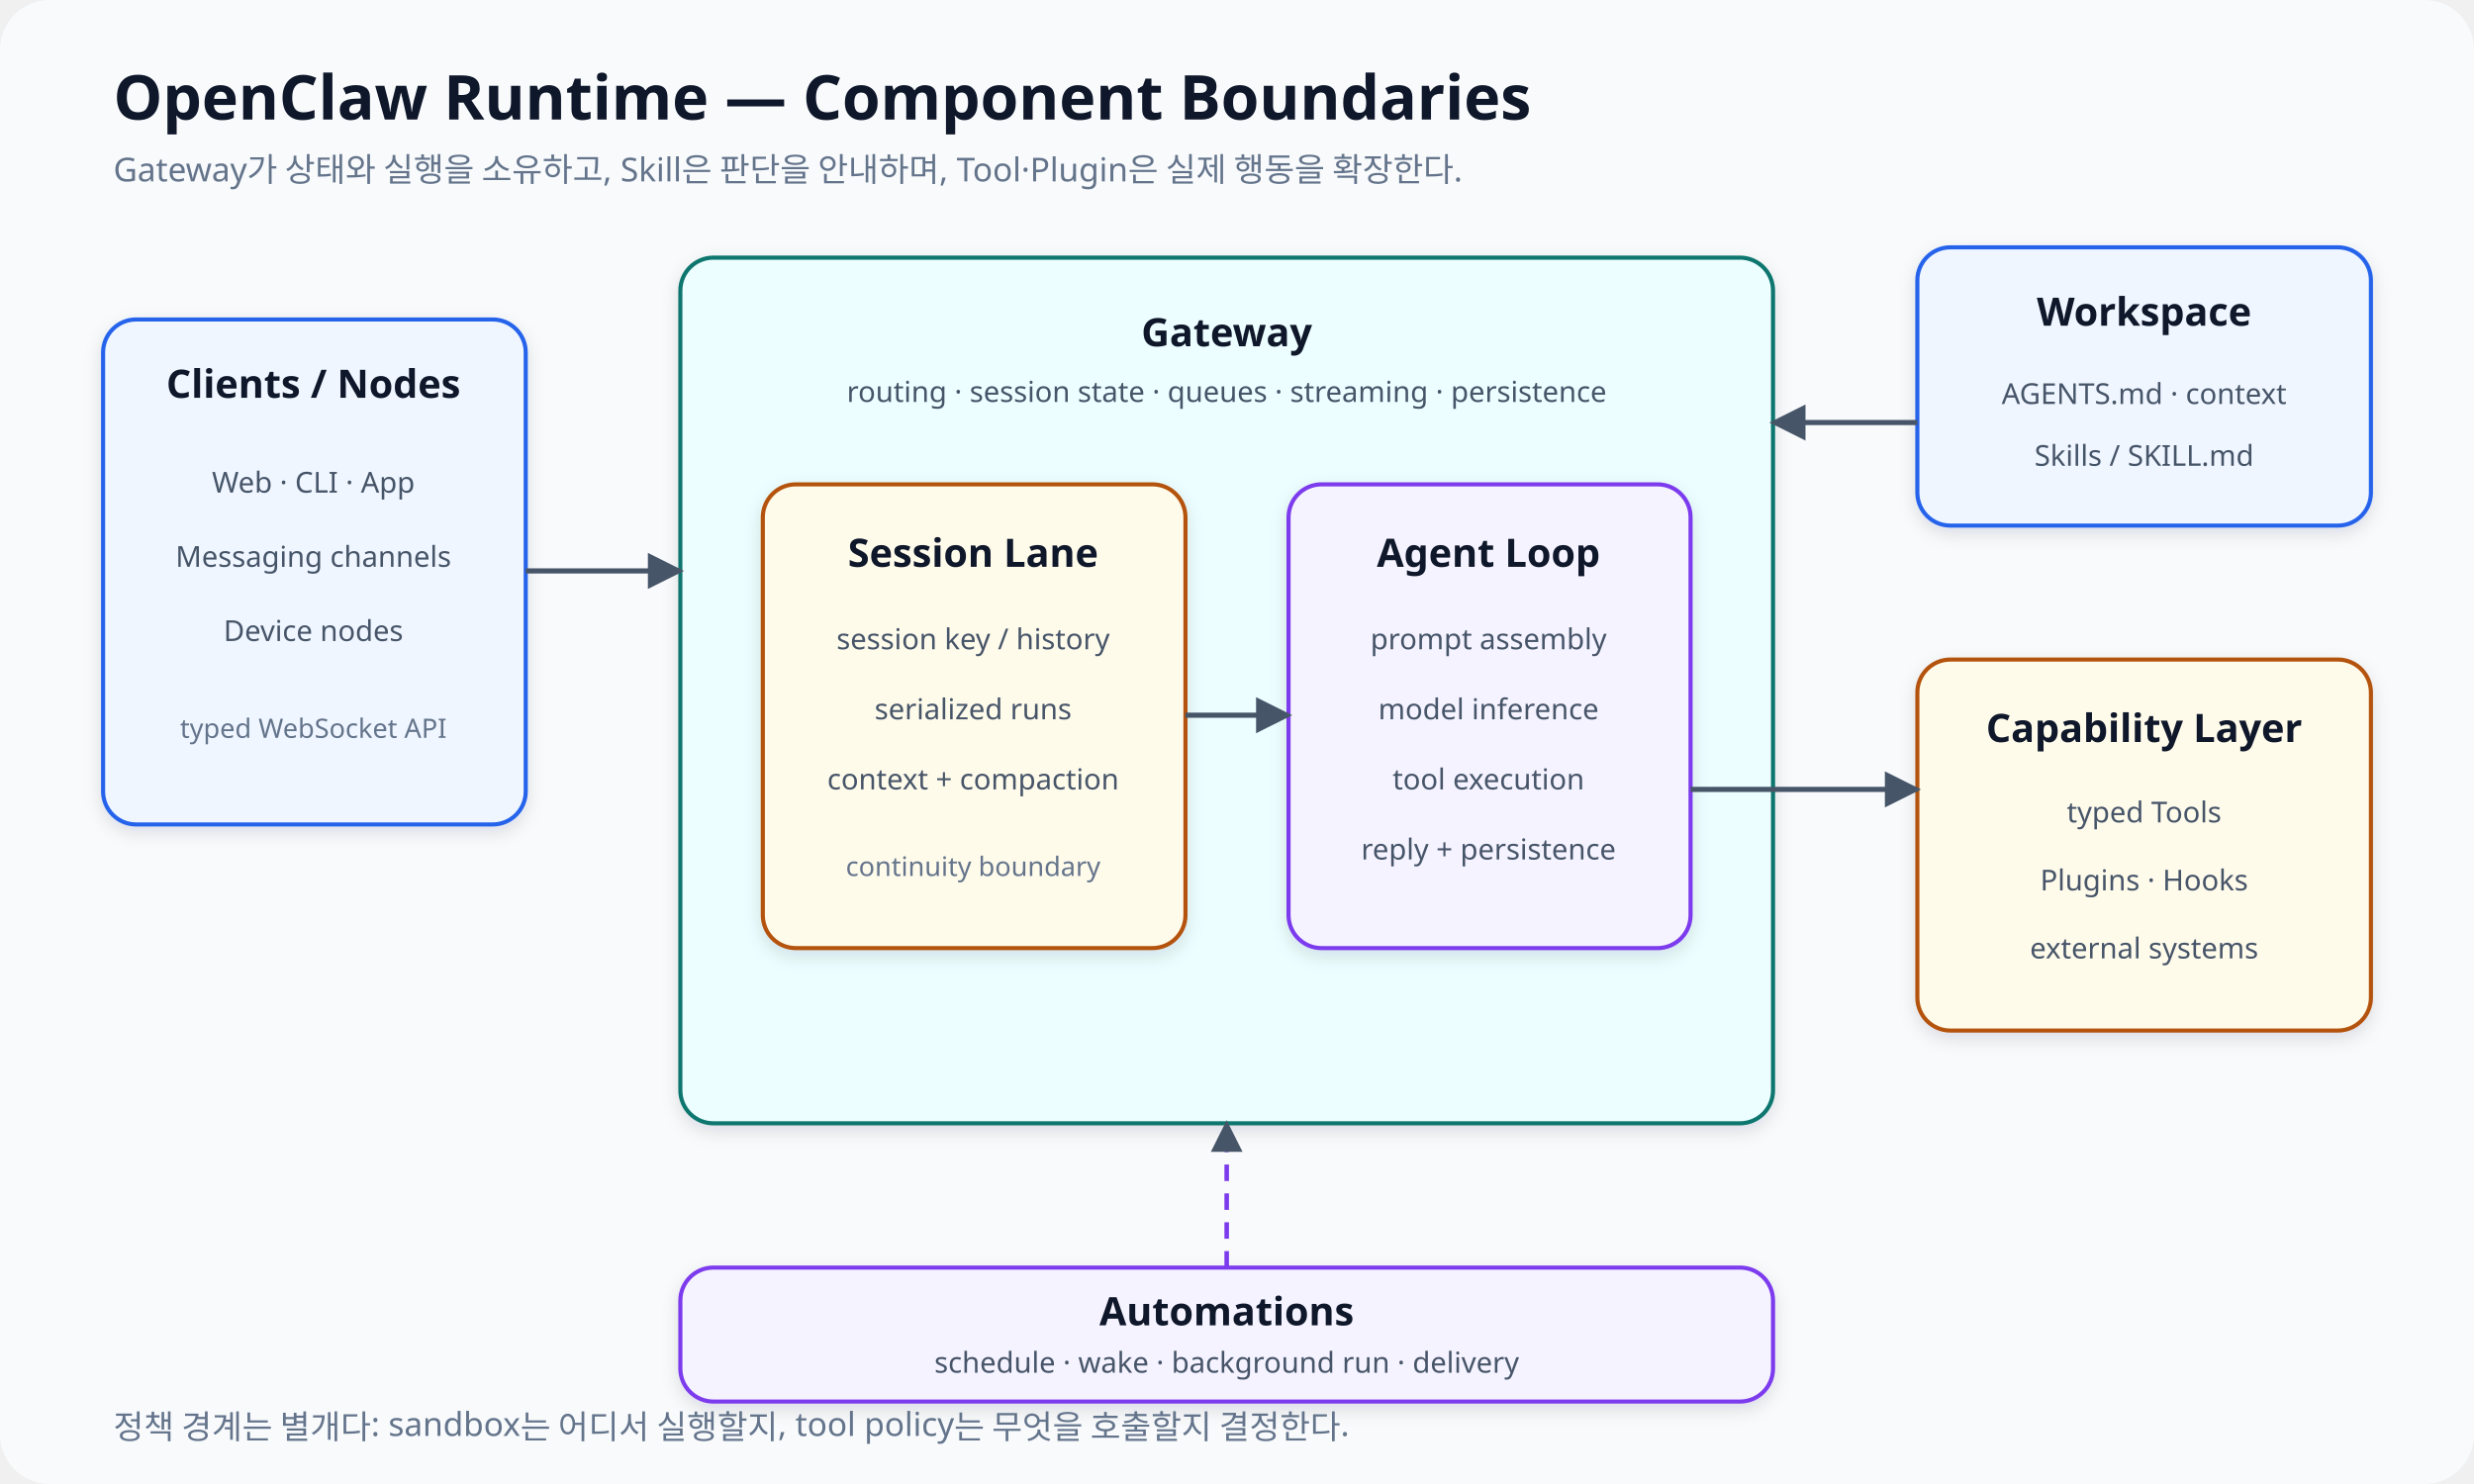
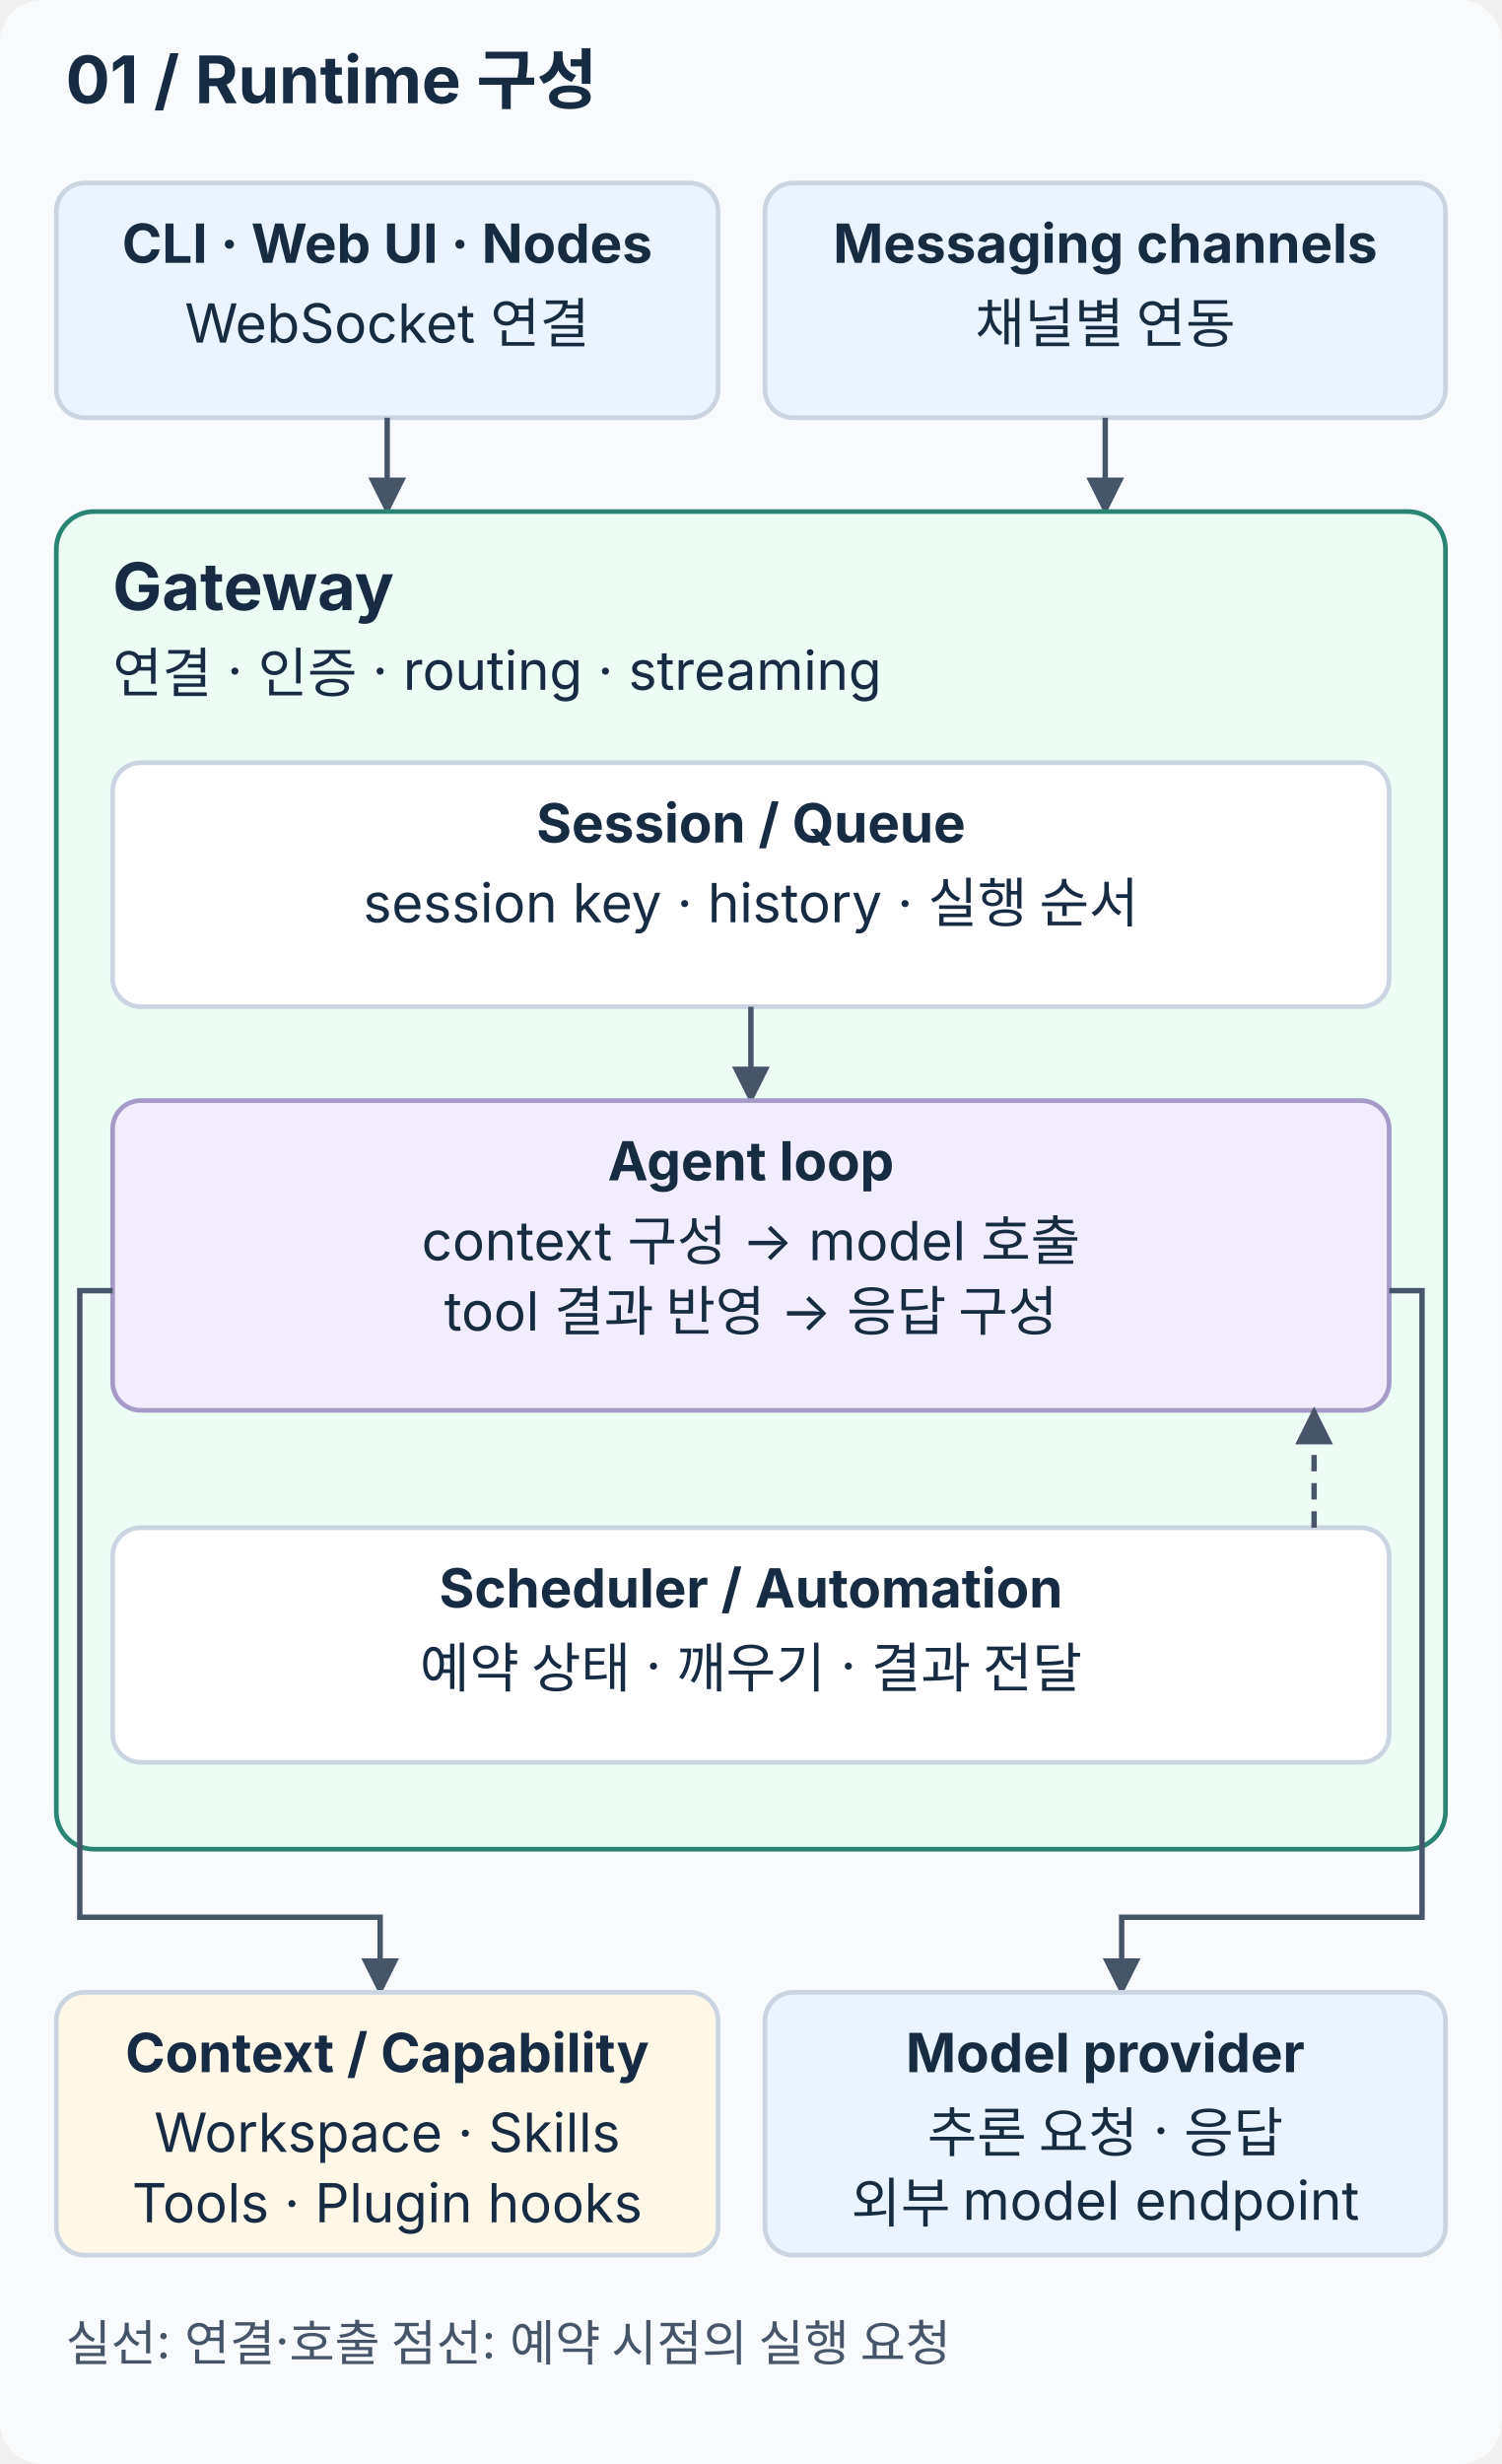
- <svg xmlns="http://www.w3.org/2000/svg" width="1200" height="720" viewBox="0 0 1200 720" role="img" aria-labelledby="title desc">
+ <svg xmlns="http://www.w3.org/2000/svg" width="640" height="1050" viewBox="0 0 640 1050" role="img" aria-labelledby="title desc">
  <defs>
-     <marker id="arrow" viewBox="0 0 10 10" refX="9" refY="5" markerWidth="7" markerHeight="7" orient="auto">
+     <marker id="arrow" viewBox="0 0 10 10" refX="9" refY="5" markerWidth="7" markerHeight="7" orient="auto-start-reverse">
      <path d="M0 0 10 5 0 10Z" fill="#475569" />
    </marker>
-     <filter id="shadow" x="-20%" y="-20%" width="140%" height="140%">
-       <feDropShadow dx="0" dy="3" stdDeviation="4" flood-color="#0f172a" flood-opacity=".12" />
-     </filter>
-     <style>.title{font:700 30px system-ui,sans-serif;fill:#0f172a}.sub{font:16px system-ui,sans-serif;fill:#64748b}.label{font:700 19px system-ui,sans-serif;fill:#0f172a}.small{font:14px system-ui,sans-serif;fill:#475569}.tiny{font:13px system-ui,sans-serif;fill:#64748b}.box{fill:#fff;stroke:#cbd5e1;stroke-width:2;rx:16;filter:url(#shadow)}.blue{fill:#eff6ff;stroke:#2563eb}.cyan{fill:#ecfeff;stroke:#0f766e}.amber{fill:#fffbeb;stroke:#b45309}.violet{fill:#f5f3ff;stroke:#7c3aed}.line{stroke:#475569;stroke-width:2.5;fill:none;marker-end:url(#arrow)}.dash{stroke:#7c3aed;stroke-width:2.2;stroke-dasharray:8 6;fill:none;marker-end:url(#arrow)}</style>
  </defs>
-   <rect width="1200" height="720" rx="24" fill="#f8fafc" />
-   <text x="55" y="58" class="title">OpenClaw Runtime — Component Boundaries</text>
-   <text x="55" y="88" class="sub">Gateway가 상태와 실행을 소유하고, Skill은 판단을 안내하며, Tool·Plugin은 실제 행동을 확장한다.</text>
-   <rect x="50" y="155" width="205" height="245" class="box blue" />
-   <text x="152" y="193" text-anchor="middle" class="label">Clients / Nodes</text>
-   <text x="152" y="239" text-anchor="middle" class="small">Web · CLI · App</text>
-   <text x="152" y="275" text-anchor="middle" class="small">Messaging channels</text>
-   <text x="152" y="311" text-anchor="middle" class="small">Device nodes</text>
-   <text x="152" y="358" text-anchor="middle" class="tiny">typed WebSocket API</text>
-   <rect x="330" y="125" width="530" height="420" class="box cyan" />
-   <text x="595" y="168" text-anchor="middle" class="label">Gateway</text>
-   <text x="595" y="195" text-anchor="middle" class="small">routing · session state · queues · streaming · persistence</text>
-   <rect x="370" y="235" width="205" height="225" class="box amber" />
-   <text x="472" y="275" text-anchor="middle" class="label">Session Lane</text>
-   <text x="472" y="315" text-anchor="middle" class="small">session key / history</text>
-   <text x="472" y="349" text-anchor="middle" class="small">serialized runs</text>
-   <text x="472" y="383" text-anchor="middle" class="small">context + compaction</text>
-   <text x="472" y="425" text-anchor="middle" class="tiny">continuity boundary</text>
-   <rect x="625" y="235" width="195" height="225" class="box violet" />
-   <text x="722" y="275" text-anchor="middle" class="label">Agent Loop</text>
-   <text x="722" y="315" text-anchor="middle" class="small">prompt assembly</text>
-   <text x="722" y="349" text-anchor="middle" class="small">model inference</text>
-   <text x="722" y="383" text-anchor="middle" class="small">tool execution</text>
-   <text x="722" y="417" text-anchor="middle" class="small">reply + persistence</text>
-   <path d="M575 347H625" class="line" />
-   <rect x="930" y="120" width="220" height="135" class="box blue" />
-   <text x="1040" y="158" text-anchor="middle" class="label">Workspace</text>
-   <text x="1040" y="196" text-anchor="middle" class="small">AGENTS.md · context</text>
-   <text x="1040" y="226" text-anchor="middle" class="small">Skills / SKILL.md</text>
-   <path d="M930 205H860" class="line" />
-   <rect x="930" y="320" width="220" height="180" class="box amber" />
-   <text x="1040" y="360" text-anchor="middle" class="label">Capability Layer</text>
-   <text x="1040" y="399" text-anchor="middle" class="small">typed Tools</text>
-   <text x="1040" y="432" text-anchor="middle" class="small">Plugins · Hooks</text>
-   <text x="1040" y="465" text-anchor="middle" class="small">external systems</text>
-   <path d="M820 383H930" class="line" />
-   <rect x="330" y="615" width="530" height="65" class="box violet" />
-   <text x="595" y="643" text-anchor="middle" class="label">Automations</text>
-   <text x="595" y="666" text-anchor="middle" class="small">schedule · wake · background run · delivery</text>
-   <path d="M595 615V545" class="dash" />
-   <path d="M255 277H330" class="line" />
-   <text x="55" y="698" class="sub">정책 경계는 별개다: sandbox는 어디서 실행할지, tool policy는 무엇을 호출할지 결정한다.</text>
+   <style>text{font-family:system-ui,-apple-system,sans-serif;fill:#172b42}.heading{font-size:28px;font-weight:700}.label{font-size:23px;font-weight:650}.body{font-size:23px}.note{font-size:21px;fill:#475569}.edge{fill:none;stroke:#475569;stroke-width:2.3;marker-end:url(#arrow)}.return{stroke-dasharray:7 5}.life{stroke:#94a3b8;stroke-width:1.5;stroke-dasharray:6 6}</style>
+   <rect width="640" height="1050" rx="18" fill="#f8fafc" />
+   <text x="28" y="44" class="heading" text-anchor="start">01 / Runtime 구성</text>
+   <rect x="24" y="78" width="282" height="100" rx="12" fill="#eaf3ff" stroke="#cbd5e1" stroke-width="2" />
+   <text x="165.0" y="112" class="label" text-anchor="middle">CLI · Web UI · Nodes</text>
+   <text x="165.0" y="146" class="body" text-anchor="middle">WebSocket 연결</text>
+   <rect x="326" y="78" width="290" height="100" rx="12" fill="#eaf3ff" stroke="#cbd5e1" stroke-width="2" />
+   <text x="471.0" y="112" class="label" text-anchor="middle">Messaging channels</text>
+   <text x="471.0" y="146" class="body" text-anchor="middle">채널별 연동</text>
+   <path d="M165 178V218" class="edge" />
+   <path d="M471 178V218" class="edge" />
+   <rect x="24" y="218" width="592" height="570" rx="16" fill="#ecfdf5" stroke="#298474" stroke-width="2" />
+   <text x="48" y="260" class="heading" text-anchor="start">Gateway</text>
+   <text x="48" y="295" class="body" text-anchor="start">연결 · 인증 · routing · streaming</text>
+   <rect x="48" y="325" width="544" height="104" rx="12" fill="#fff" stroke="#cbd5e1" stroke-width="2" />
+   <text x="320.0" y="359" class="label" text-anchor="middle">Session / Queue</text>
+   <text x="320.0" y="393" class="body" text-anchor="middle">session key · history · 실행 순서</text>
+   <path d="M320 429V469" class="edge" />
+   <rect x="48" y="469" width="544" height="132" rx="12" fill="#f1edff" stroke="#a69ac9" stroke-width="2" />
+   <text x="320.0" y="503" class="label" text-anchor="middle">Agent loop</text>
+   <text x="320.0" y="537" class="body" text-anchor="middle">context 구성 → model 호출</text>
+   <text x="320.0" y="567" class="body" text-anchor="middle">tool 결과 반영 → 응답 구성</text>
+   <rect x="48" y="651" width="544" height="100" rx="12" fill="#fff" stroke="#cbd5e1" stroke-width="2" />
+   <text x="320.0" y="685" class="label" text-anchor="middle">Scheduler / Automation</text>
+   <text x="320.0" y="719" class="body" text-anchor="middle">예약 상태 · 깨우기 · 결과 전달</text>
+   <path d="M560 651V601" class="edge return" />
+   <path d="M48 550H34V817H162V849" class="edge" />
+   <path d="M592 550H606V817H478V849" class="edge" />
+   <rect x="24" y="849" width="282" height="112" rx="12" fill="#fff7e7" stroke="#cbd5e1" stroke-width="2" />
+   <text x="165.0" y="883" class="label" text-anchor="middle">Context / Capability</text>
+   <text x="165.0" y="917" class="body" text-anchor="middle">Workspace · Skills</text>
+   <text x="165.0" y="947" class="body" text-anchor="middle">Tools · Plugin hooks</text>
+   <rect x="326" y="849" width="290" height="112" rx="12" fill="#eaf3ff" stroke="#cbd5e1" stroke-width="2" />
+   <text x="471.0" y="883" class="label" text-anchor="middle">Model provider</text>
+   <text x="471.0" y="917" class="body" text-anchor="middle">추론 요청 · 응답</text>
+   <text x="471.0" y="947" class="body" text-anchor="middle">외부 model endpoint</text>
+   <text x="28" y="1006" class="note" text-anchor="start">실선: 연결·호출   점선: 예약 시점의 실행 요청</text>
</svg>
